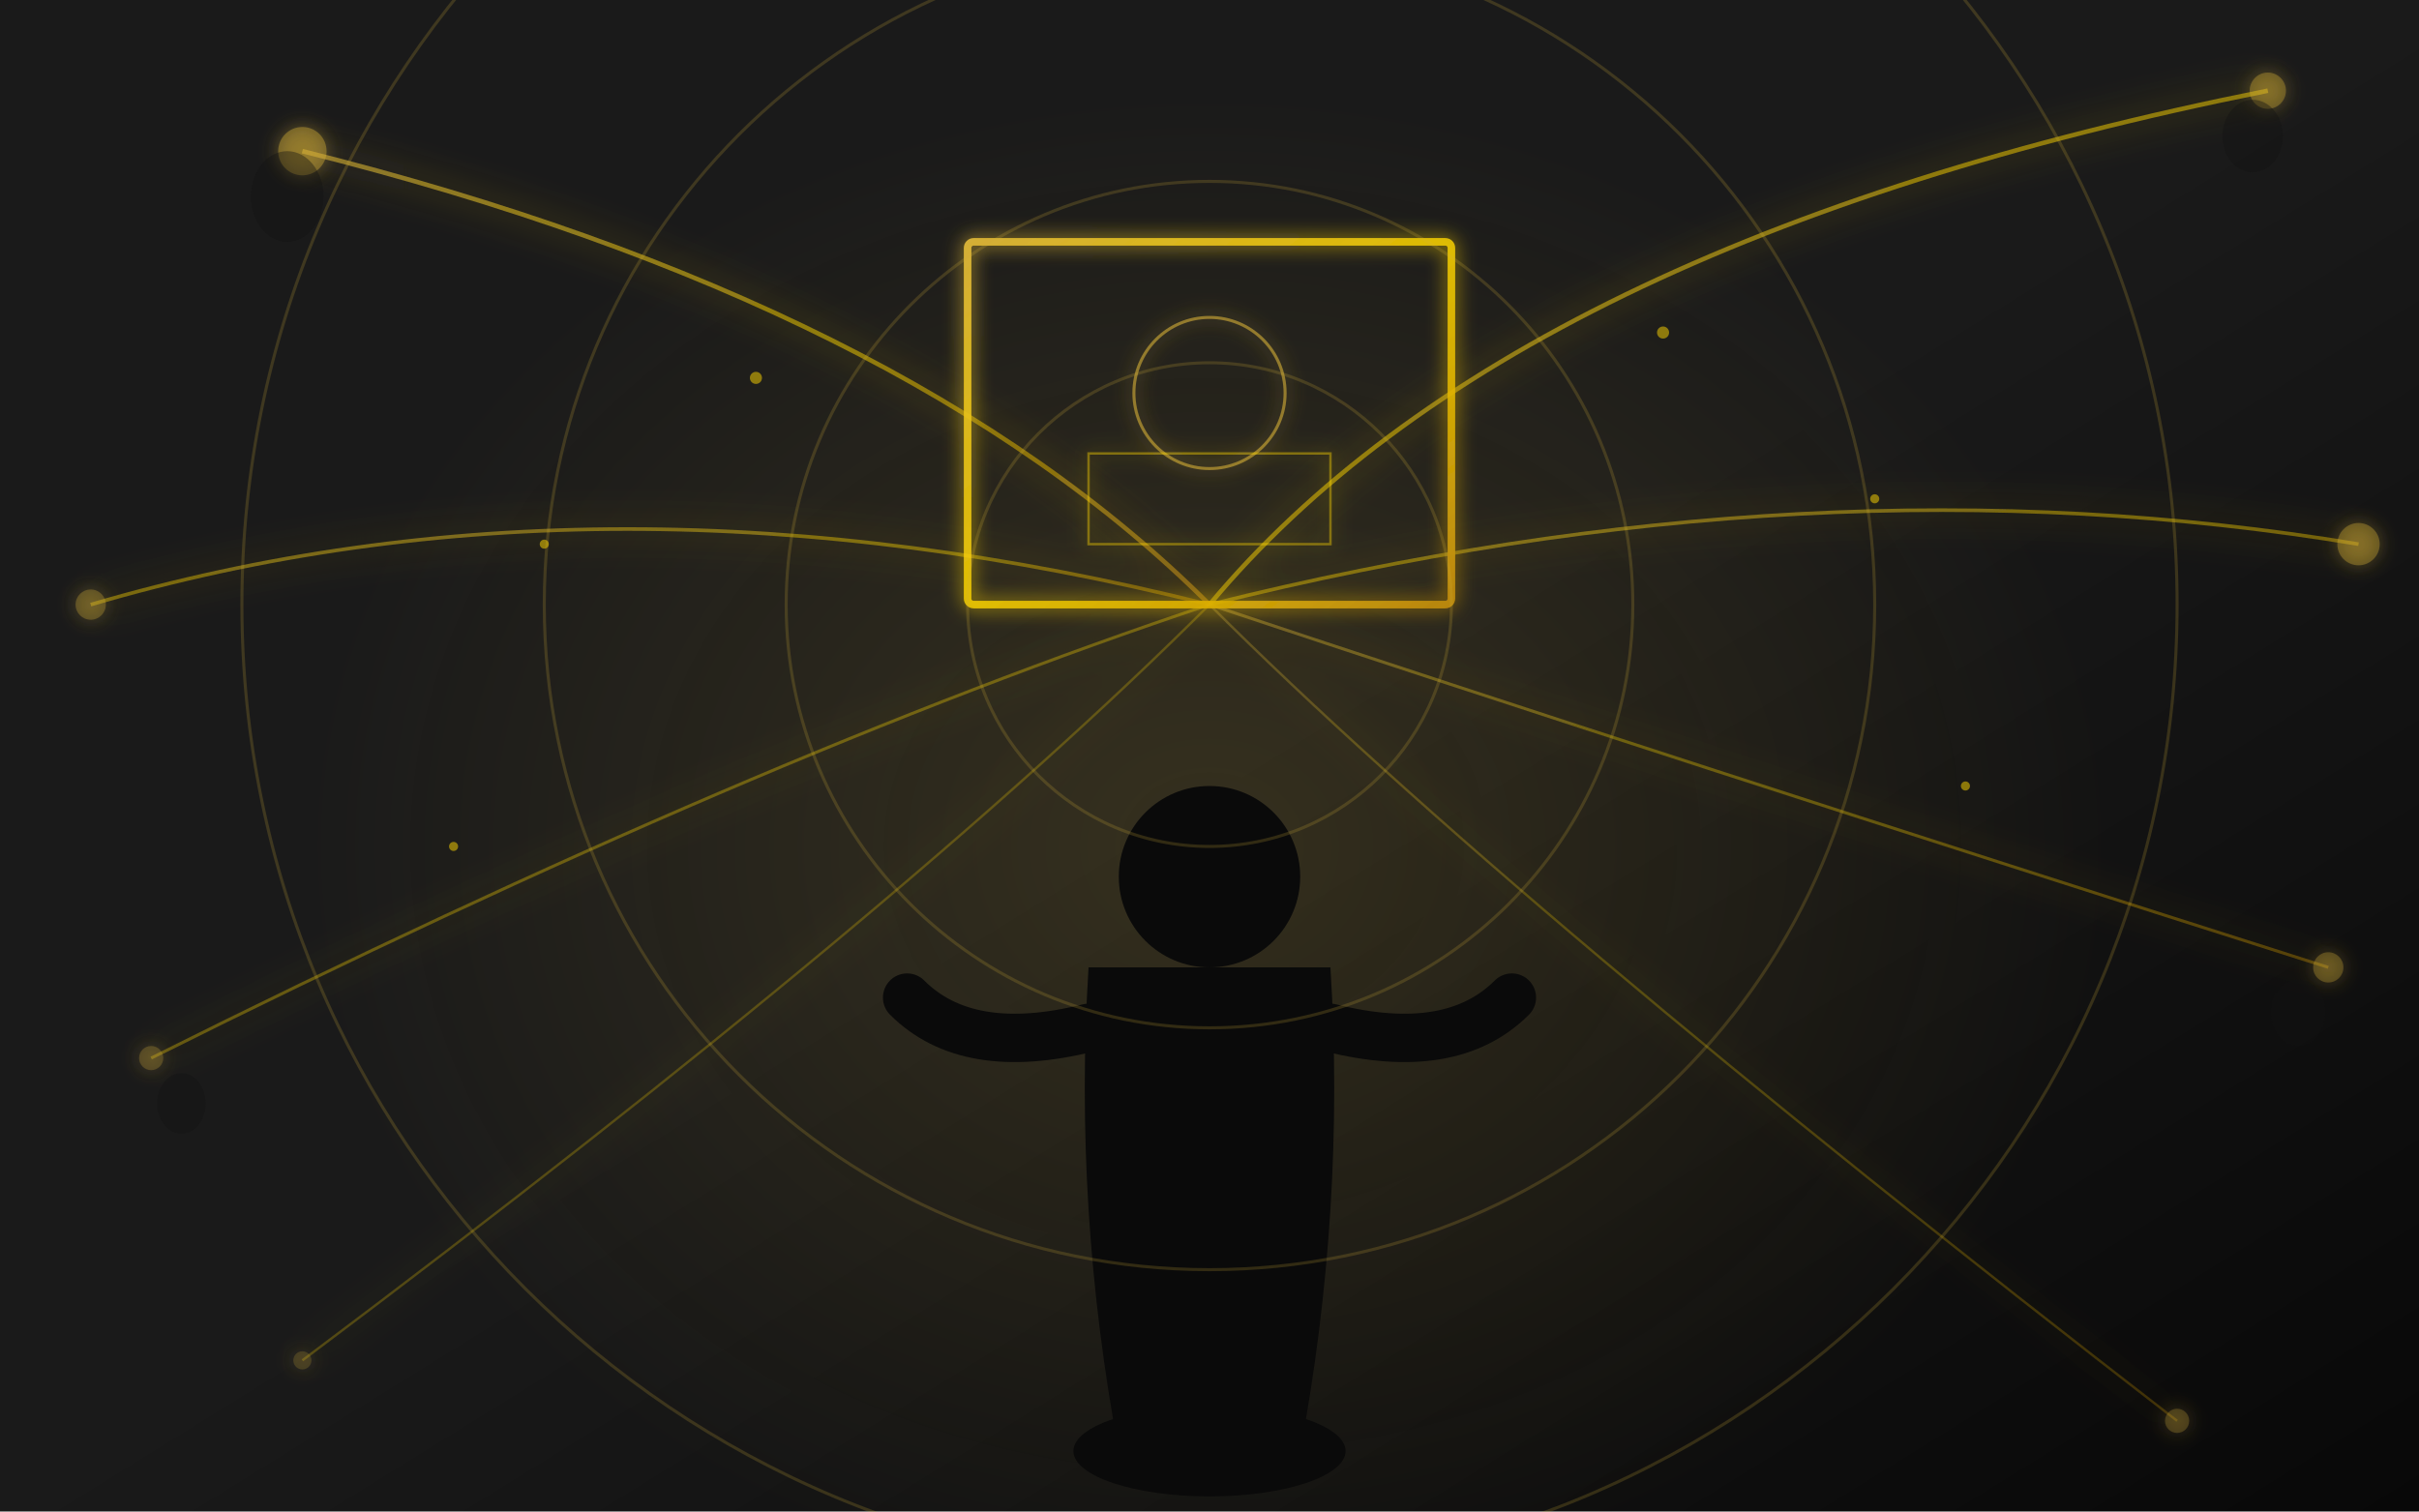
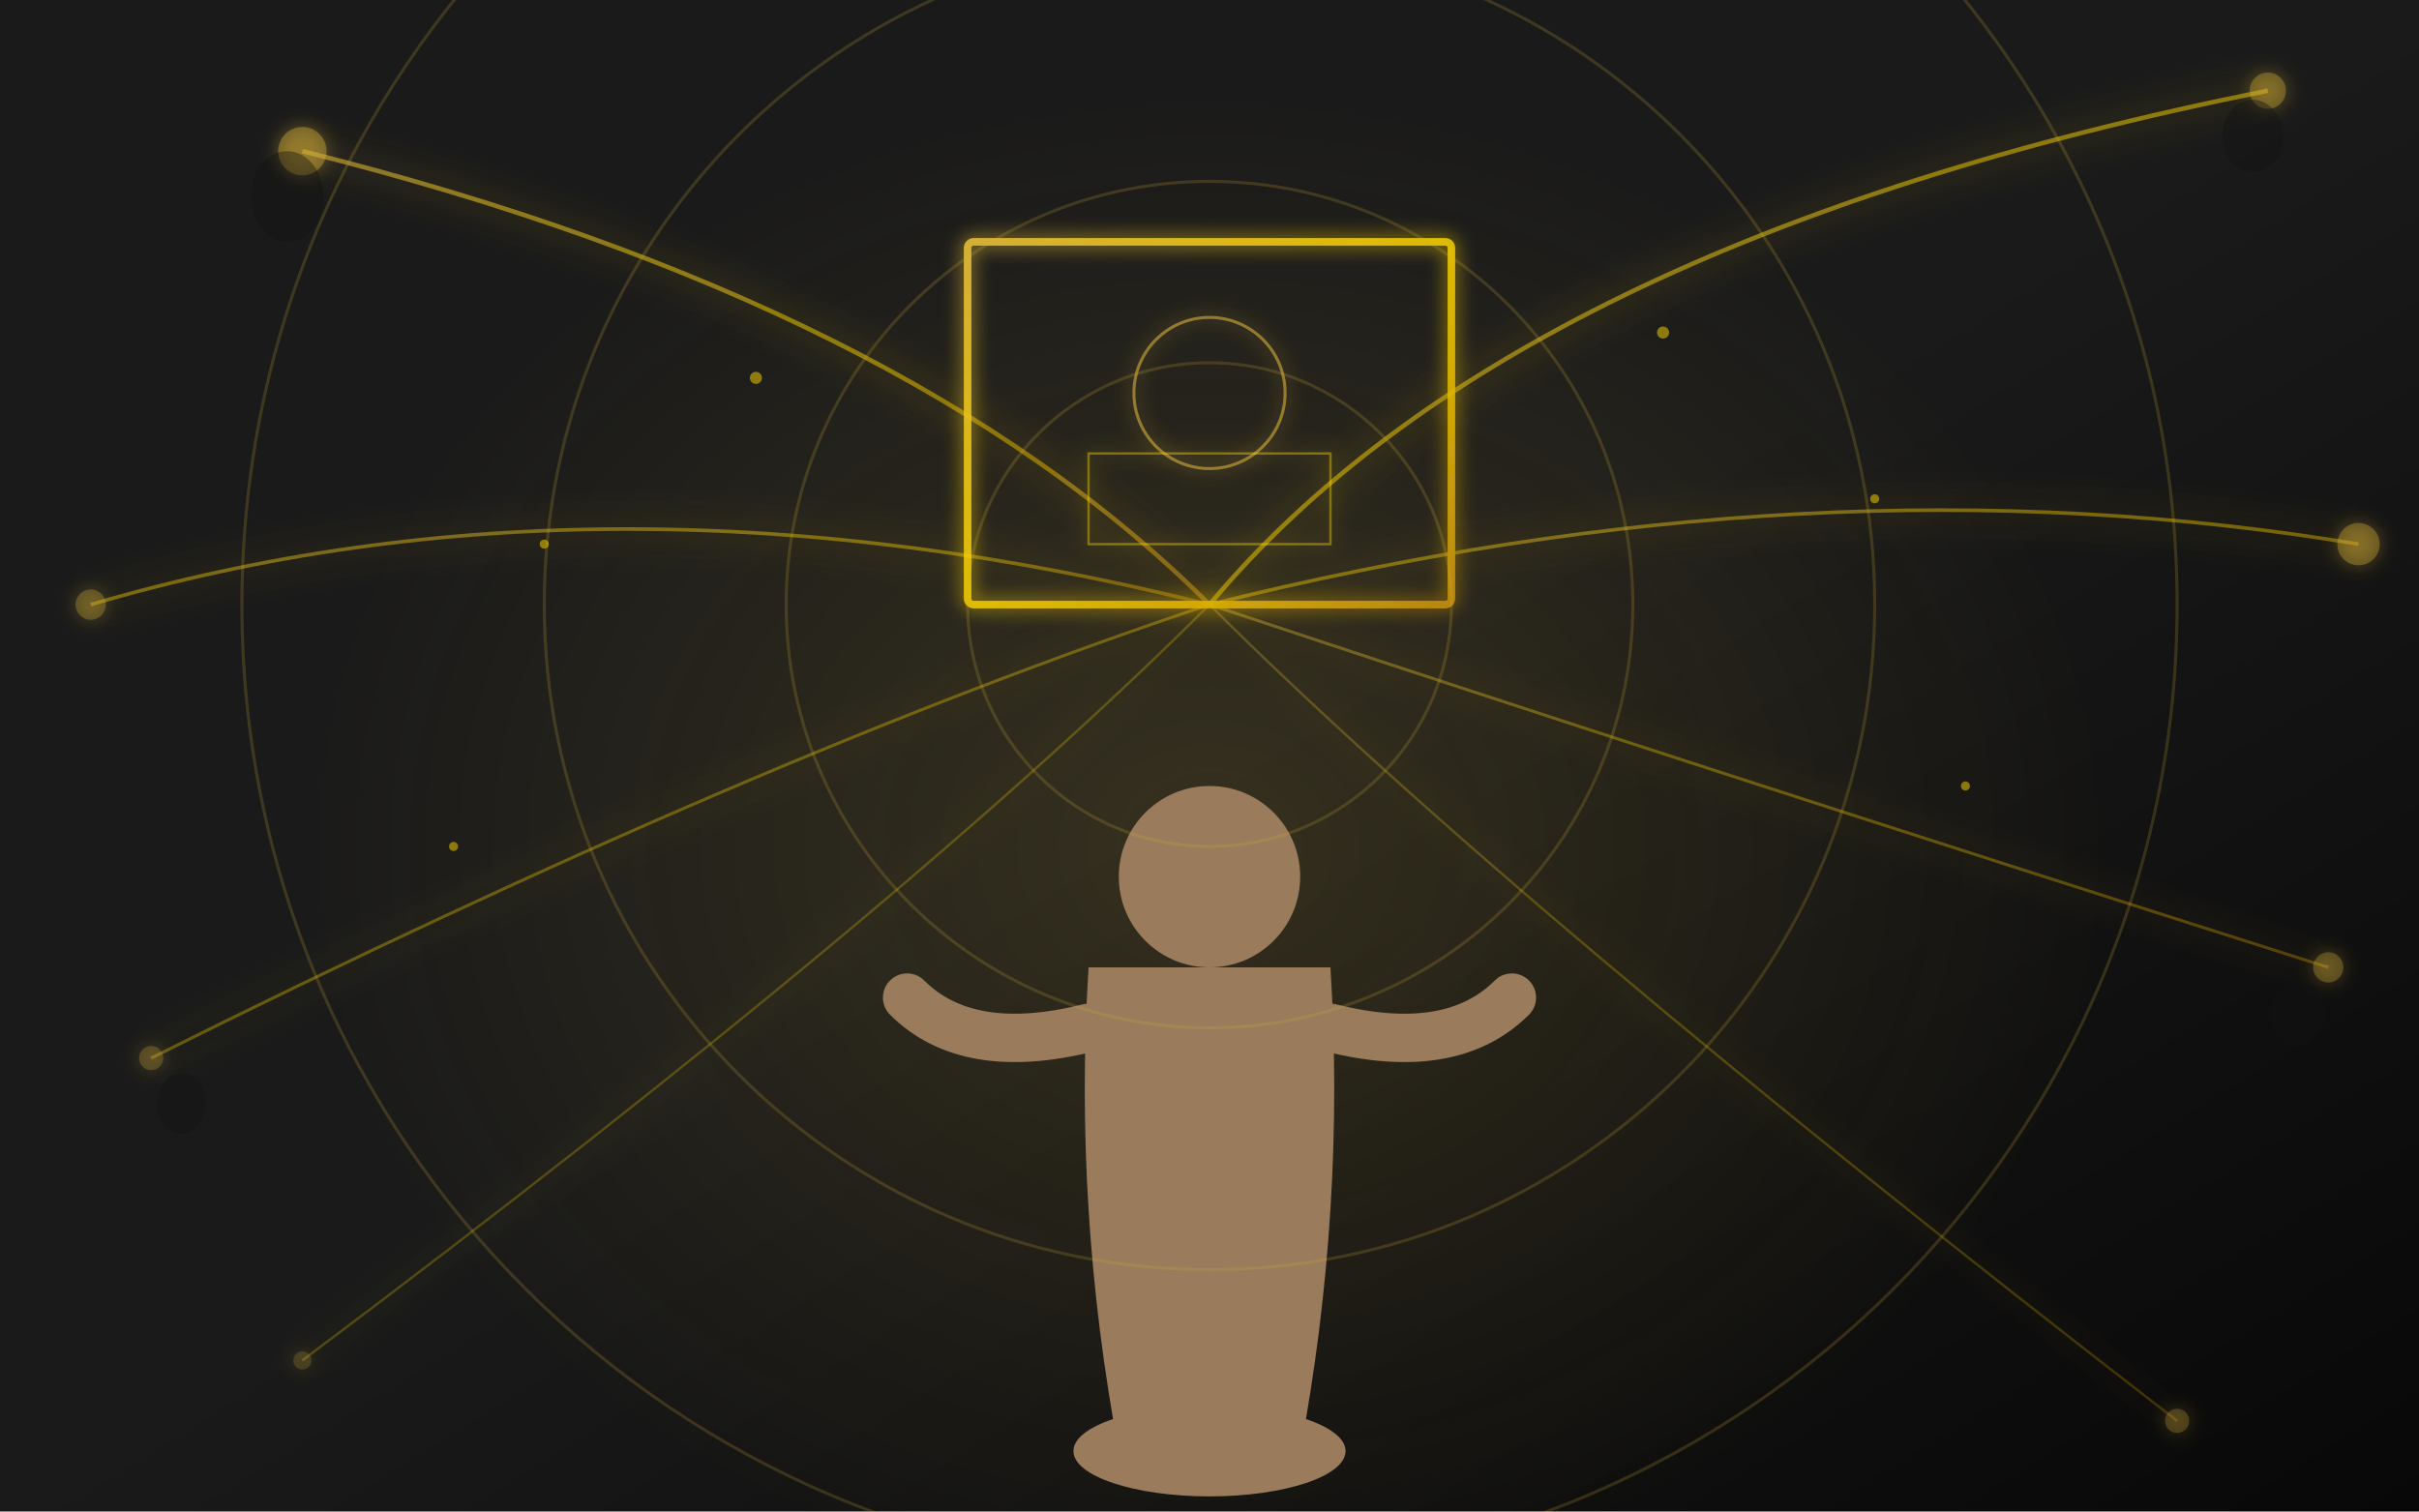
<svg xmlns="http://www.w3.org/2000/svg" viewBox="0 0 800 500">
  <defs>
    <linearGradient id="goldGlow4" x1="0%" y1="0%" x2="100%" y2="100%">
      <stop offset="0%" style="stop-color:#D4AF37;stop-opacity:1" />
      <stop offset="50%" style="stop-color:#FFD700;stop-opacity:0.8" />
      <stop offset="100%" style="stop-color:#B8860B;stop-opacity:1" />
    </linearGradient>
    <linearGradient id="bgGrad4" x1="50%" y1="50%" x2="100%" y2="100%">
      <stop offset="0%" style="stop-color:#1a1a1a" />
      <stop offset="100%" style="stop-color:#080808" />
    </linearGradient>
    <radialGradient id="centerGlow4" cx="50%" cy="50%" r="50%">
      <stop offset="0%" style="stop-color:#D4AF37;stop-opacity:0.15" />
      <stop offset="100%" style="stop-color:#D4AF37;stop-opacity:0" />
    </radialGradient>
    <filter id="glow4">
      <feGaussianBlur stdDeviation="3" result="coloredBlur" />
      <feMerge>
        <feMergeNode in="coloredBlur" />
        <feMergeNode in="SourceGraphic" />
      </feMerge>
    </filter>
    <filter id="softGlow4">
      <feGaussianBlur stdDeviation="6" result="coloredBlur" />
      <feMerge>
        <feMergeNode in="coloredBlur" />
        <feMergeNode in="SourceGraphic" />
      </feMerge>
    </filter>
  </defs>
  <rect width="800" height="500" fill="url(#bgGrad4)" />
  <ellipse cx="400" cy="280" rx="300" ry="250" fill="url(#centerGlow4)" />
  <g stroke="url(#goldGlow4)" fill="none" filter="url(#softGlow4)">
    <path d="M 400 200 Q 300 100 100 50" stroke-width="1.5" opacity="0.6" />
    <path d="M 400 200 Q 500 80 750 30" stroke-width="1.5" opacity="0.6" />
    <path d="M 400 200 Q 200 150 30 200" stroke-width="1.2" opacity="0.5" />
    <path d="M 400 200 Q 600 150 780 180" stroke-width="1.2" opacity="0.5" />
    <path d="M 400 200 Q 250 250 50 350" stroke-width="1" opacity="0.4" />
    <path d="M 400 200 Q 550 250 770 320" stroke-width="1" opacity="0.4" />
    <path d="M 400 200 Q 300 300 100 450" stroke-width="0.8" opacity="0.3" />
    <path d="M 400 200 Q 500 300 720 470" stroke-width="0.8" opacity="0.3" />
  </g>
  <g filter="url(#glow4)">
    <circle cx="100" cy="50" r="8" fill="#D4AF37" opacity="0.4" />
    <circle cx="750" cy="30" r="6" fill="#D4AF37" opacity="0.35" />
    <circle cx="30" cy="200" r="5" fill="#D4AF37" opacity="0.3" />
    <circle cx="780" cy="180" r="7" fill="#D4AF37" opacity="0.35" />
    <circle cx="50" cy="350" r="4" fill="#D4AF37" opacity="0.25" />
    <circle cx="770" cy="320" r="5" fill="#D4AF37" opacity="0.3" />
    <circle cx="100" cy="450" r="3" fill="#D4AF37" opacity="0.2" />
    <circle cx="720" cy="470" r="4" fill="#D4AF37" opacity="0.25" />
  </g>
  <g fill="#111" opacity="0.4">
    <ellipse cx="95" cy="65" rx="12" ry="15" />
    <ellipse cx="745" cy="45" rx="10" ry="12" />
    <ellipse cx="60" cy="365" rx="8" ry="10" />
    <ellipse cx="760" cy="335" rx="9" ry="11" />
  </g>
  <g filter="url(#glow4)">
    <rect x="320" y="80" width="160" height="120" fill="none" stroke="url(#goldGlow4)" stroke-width="2.5" rx="2" />
    <circle cx="400" cy="130" r="25" fill="none" stroke="#D4AF37" stroke-width="1" opacity="0.6" />
    <rect x="360" y="150" width="80" height="30" fill="none" stroke="#FFD700" stroke-width="0.8" opacity="0.4" />
  </g>
-   <g fill="#0a0a0a">
+   <g fill="#9A7B5B">
    <ellipse cx="400" cy="480" rx="45" ry="15" />
    <path d="M 360 320 Q 355 400 370 480 L 430 480 Q 445 400 440 320 Z" />
    <circle cx="400" cy="290" r="30" />
-     <path d="M 360 340 Q 320 350 300 330" stroke="#0a0a0a" stroke-width="16" fill="none" stroke-linecap="round" />
-     <path d="M 440 340 Q 480 350 500 330" stroke="#0a0a0a" stroke-width="16" fill="none" stroke-linecap="round" />
+     <path d="M 360 340 Q 320 350 300 330" stroke="#9A7B5B" stroke-width="16" fill="none" stroke-linecap="round" />
+     <path d="M 440 340 Q 480 350 500 330" stroke="#9A7B5B" stroke-width="16" fill="none" stroke-linecap="round" />
  </g>
  <g stroke="#D4AF37" fill="none" opacity="0.2">
    <circle cx="400" cy="200" r="80" />
    <circle cx="400" cy="200" r="140" />
    <circle cx="400" cy="200" r="220" />
    <circle cx="400" cy="200" r="320" />
  </g>
  <g fill="#FFD700" opacity="0.5">
    <circle cx="250" cy="125" r="2" />
    <circle cx="550" cy="110" r="2" />
    <circle cx="180" cy="180" r="1.5" />
    <circle cx="620" cy="165" r="1.5" />
    <circle cx="150" cy="280" r="1.5" />
    <circle cx="650" cy="260" r="1.5" />
  </g>
</svg>
